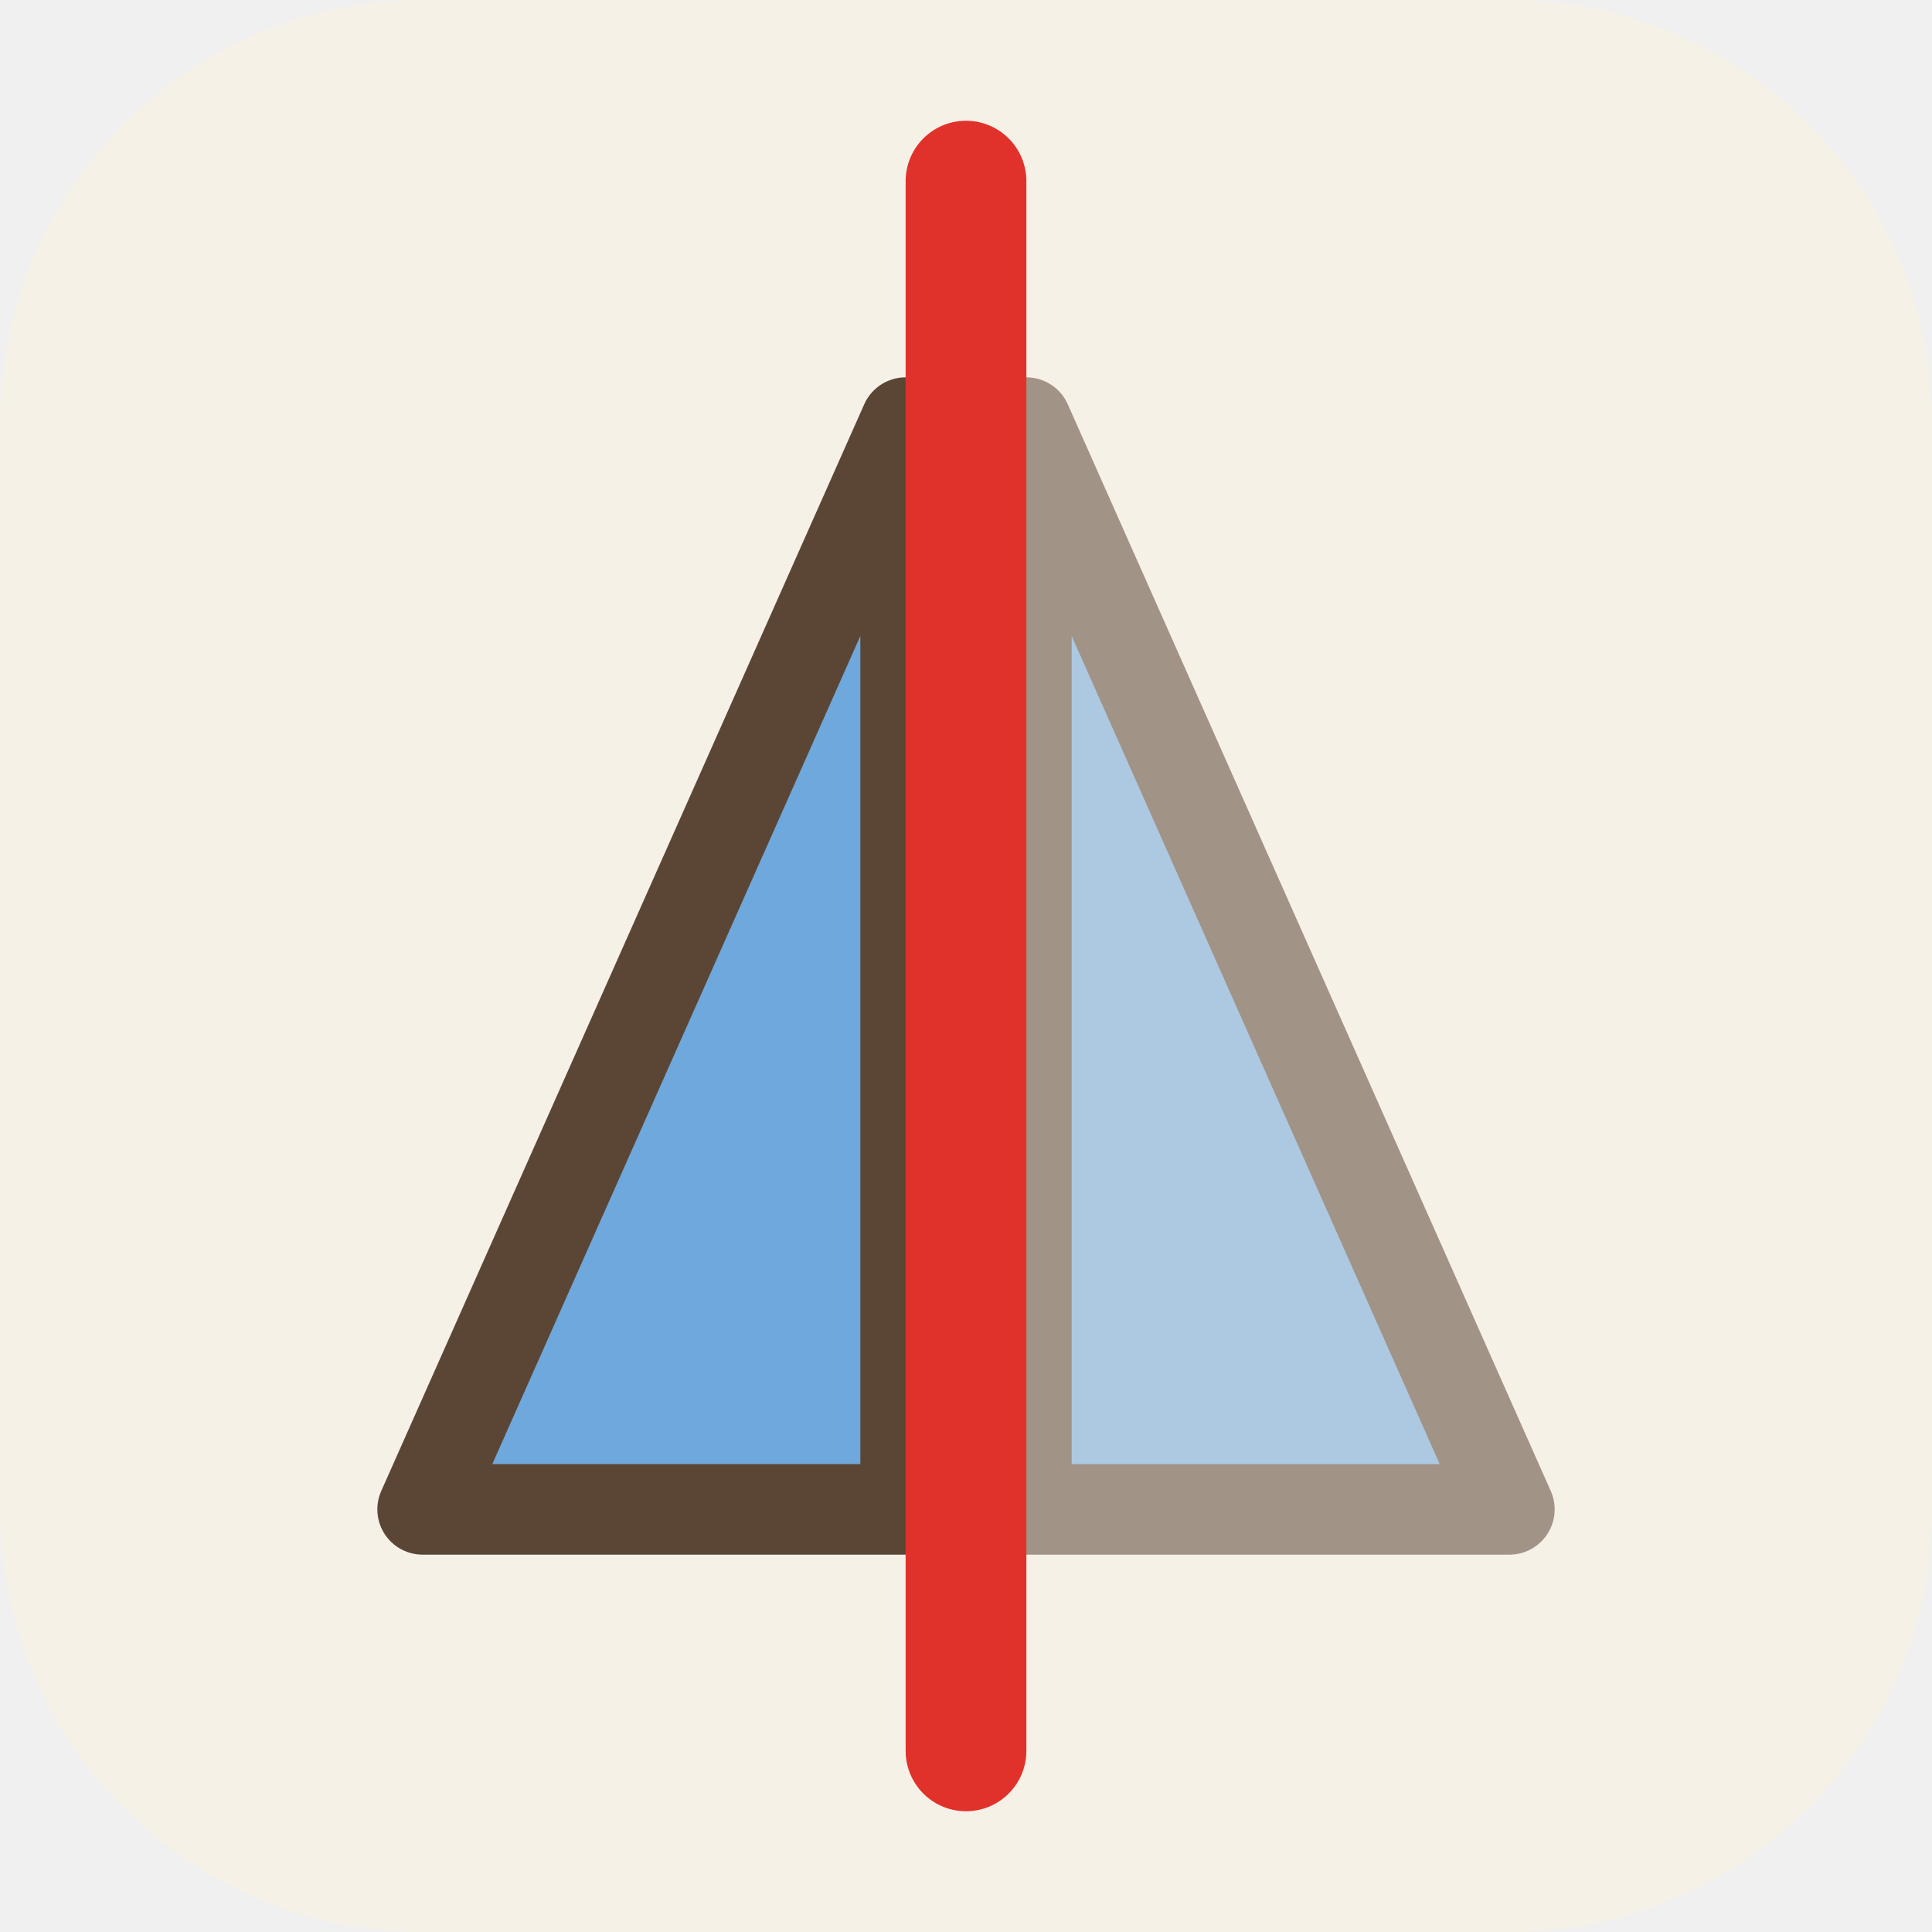
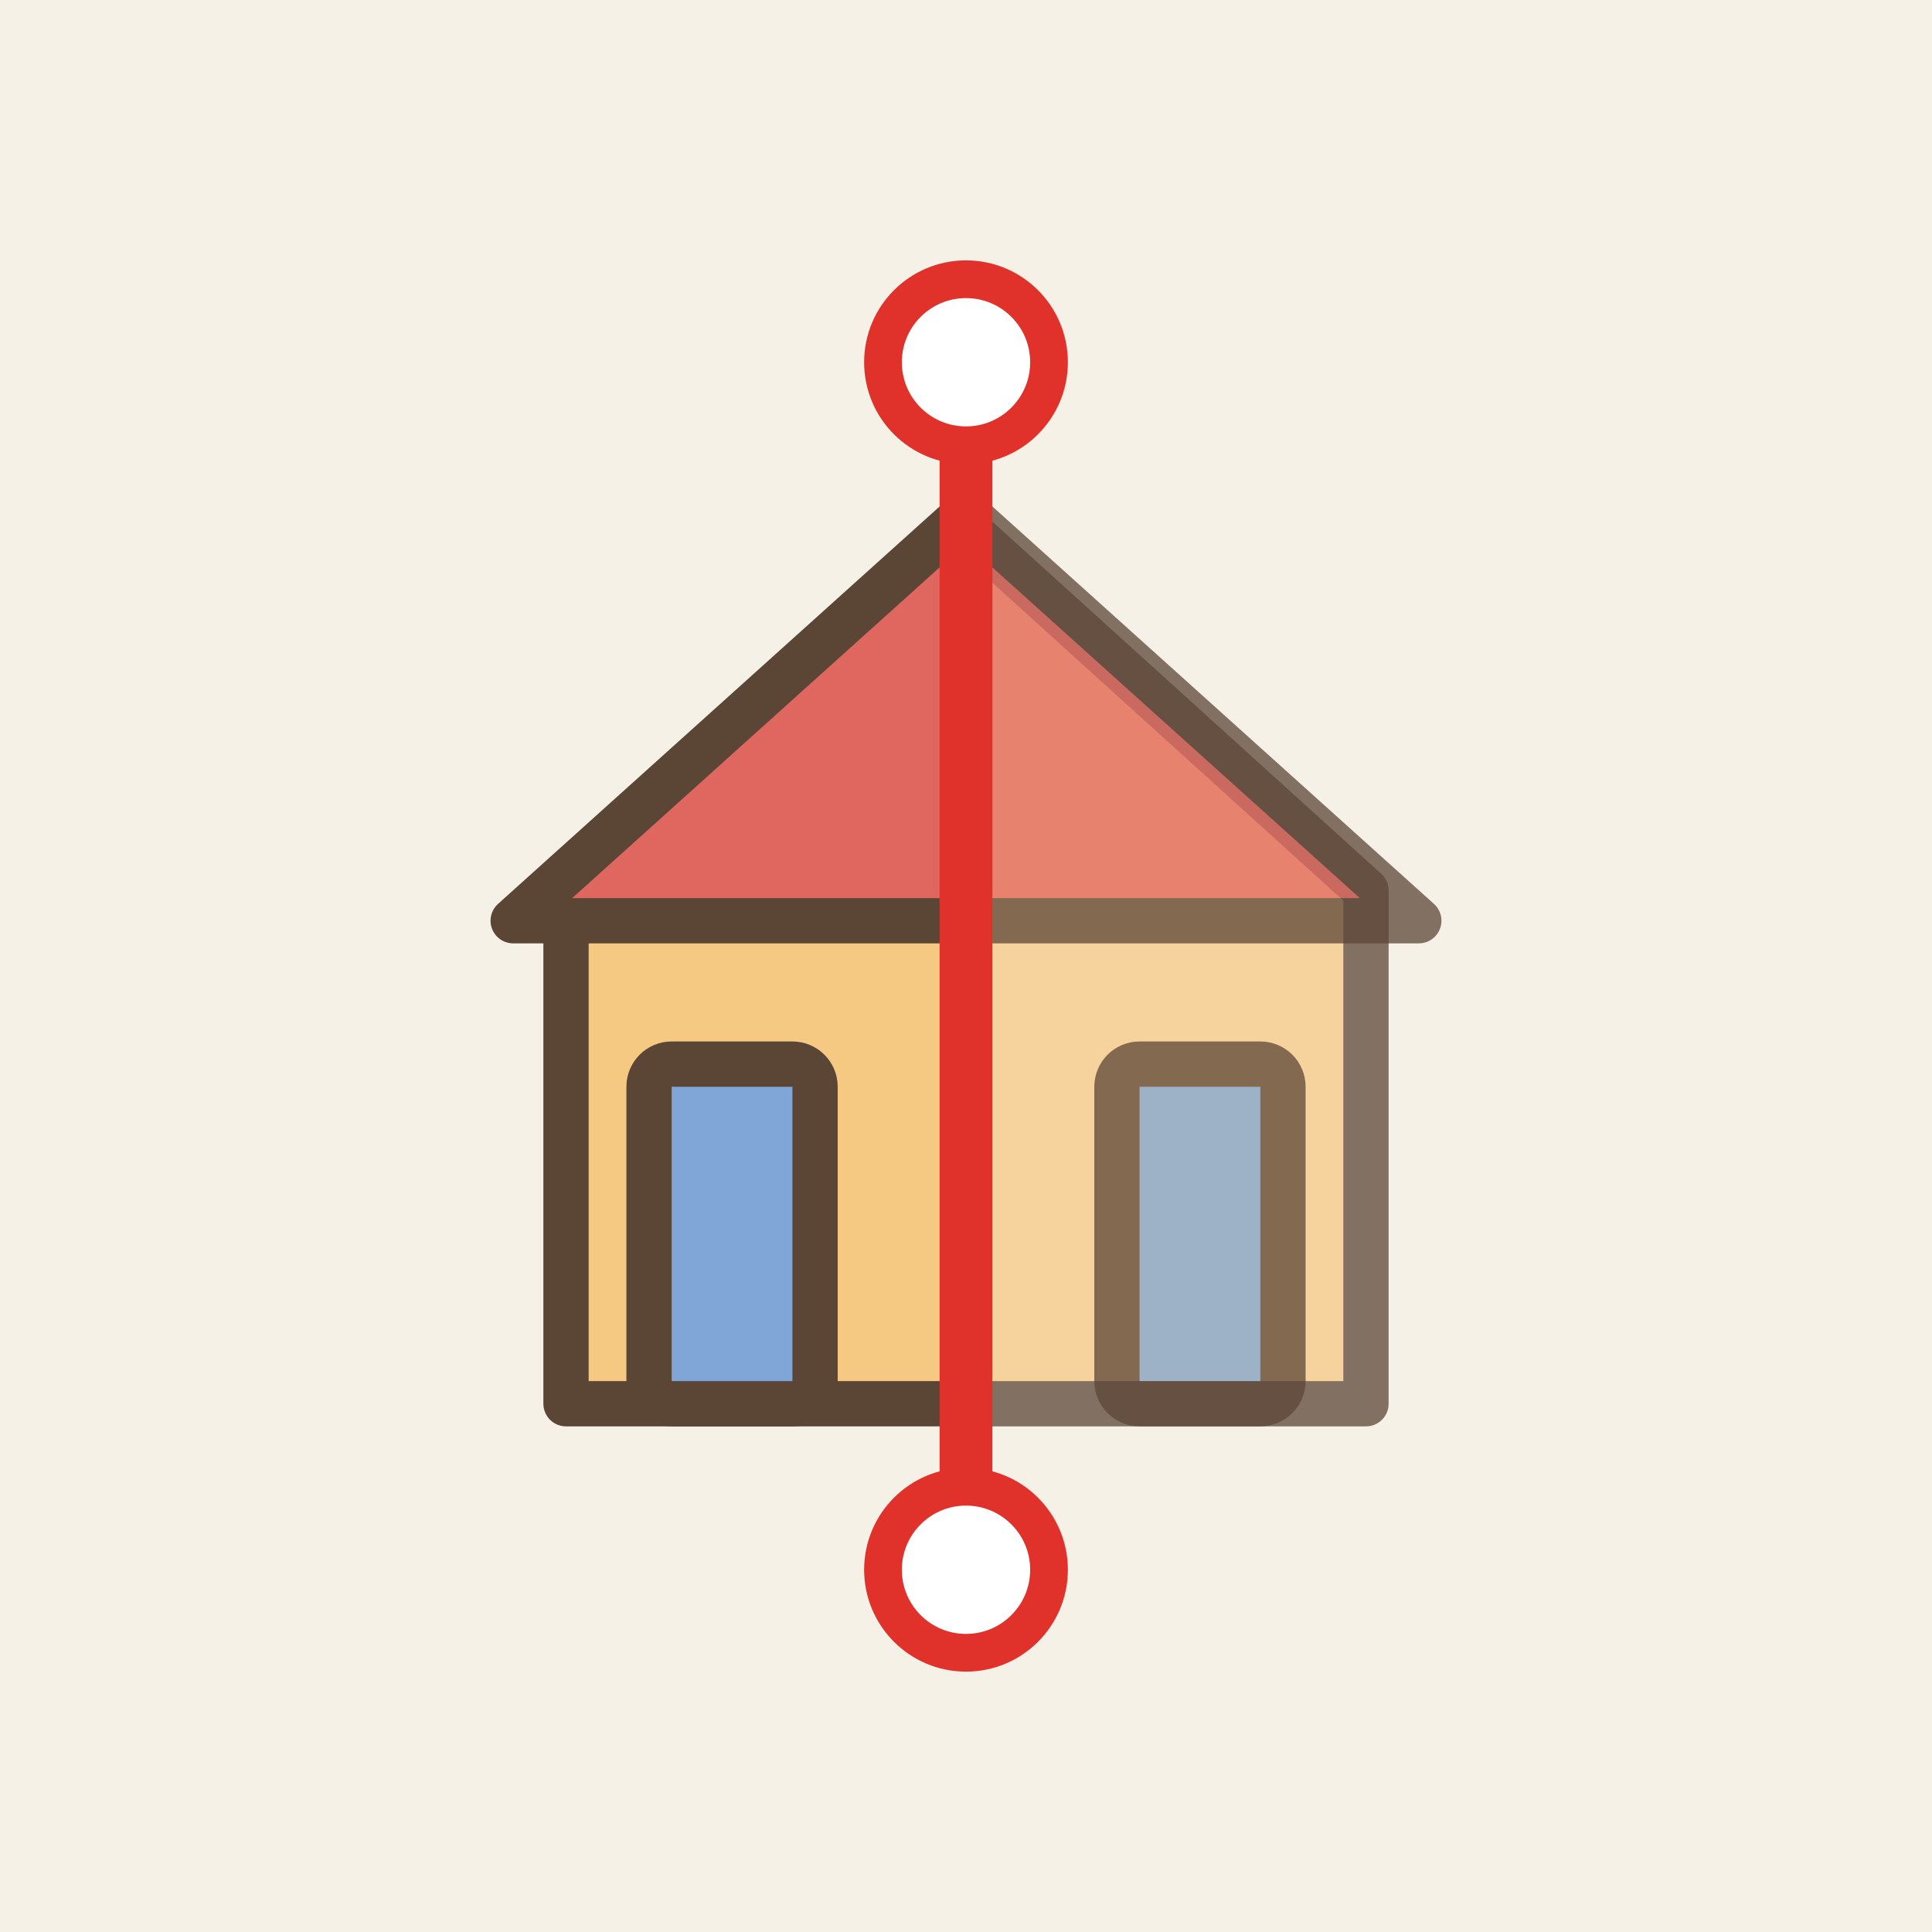
- <svg xmlns="http://www.w3.org/2000/svg" viewBox="0 0 64 64">
-   <rect width="64" height="64" rx="14" fill="#f6f1e7" />
-   <path d="M30 14 14 50h16z" fill="#6fa8dc" stroke="#5b4636" stroke-width="3" stroke-linejoin="round" />
-   <path d="M34 14l16 36H34z" fill="#6fa8dc" opacity=".55" stroke="#5b4636" stroke-width="3" stroke-linejoin="round" />
-   <path d="M32 6v52" stroke="#e0322b" stroke-width="4" stroke-linecap="round" />
+ <svg xmlns="http://www.w3.org/2000/svg" viewBox="0 0 512 512">
+   <rect width="512" height="512" fill="#f6f1e7" />
+   <g stroke="#5b4636" stroke-width="12" stroke-linejoin="round">
+     <path d="M256 140 L150 236 L150 372 L256 372 Z" fill="#f6c983" />
+     <path d="M136 244 L256 136 L256 244 Z" fill="#e0675f" />
+     <rect x="172" y="282" width="44" height="90" rx="6" fill="#7fa6d6" />
+     <path d="M256 140 L362 236 L362 372 L256 372 Z" fill="#f6c983" opacity=".75" />
+     <path d="M376 244 L256 136 L256 244 Z" fill="#e0675f" opacity=".75" />
+     <rect x="296" y="282" width="44" height="90" rx="6" fill="#7fa6d6" opacity=".75" />
+   </g>
+   <line x1="256" y1="96" x2="256" y2="416" stroke="#e0322b" stroke-width="14" stroke-linecap="round" />
+   <circle cx="256" cy="96" r="22" fill="#fff" stroke="#e0322b" stroke-width="10" />
+   <circle cx="256" cy="416" r="22" fill="#fff" stroke="#e0322b" stroke-width="10" />
</svg>
